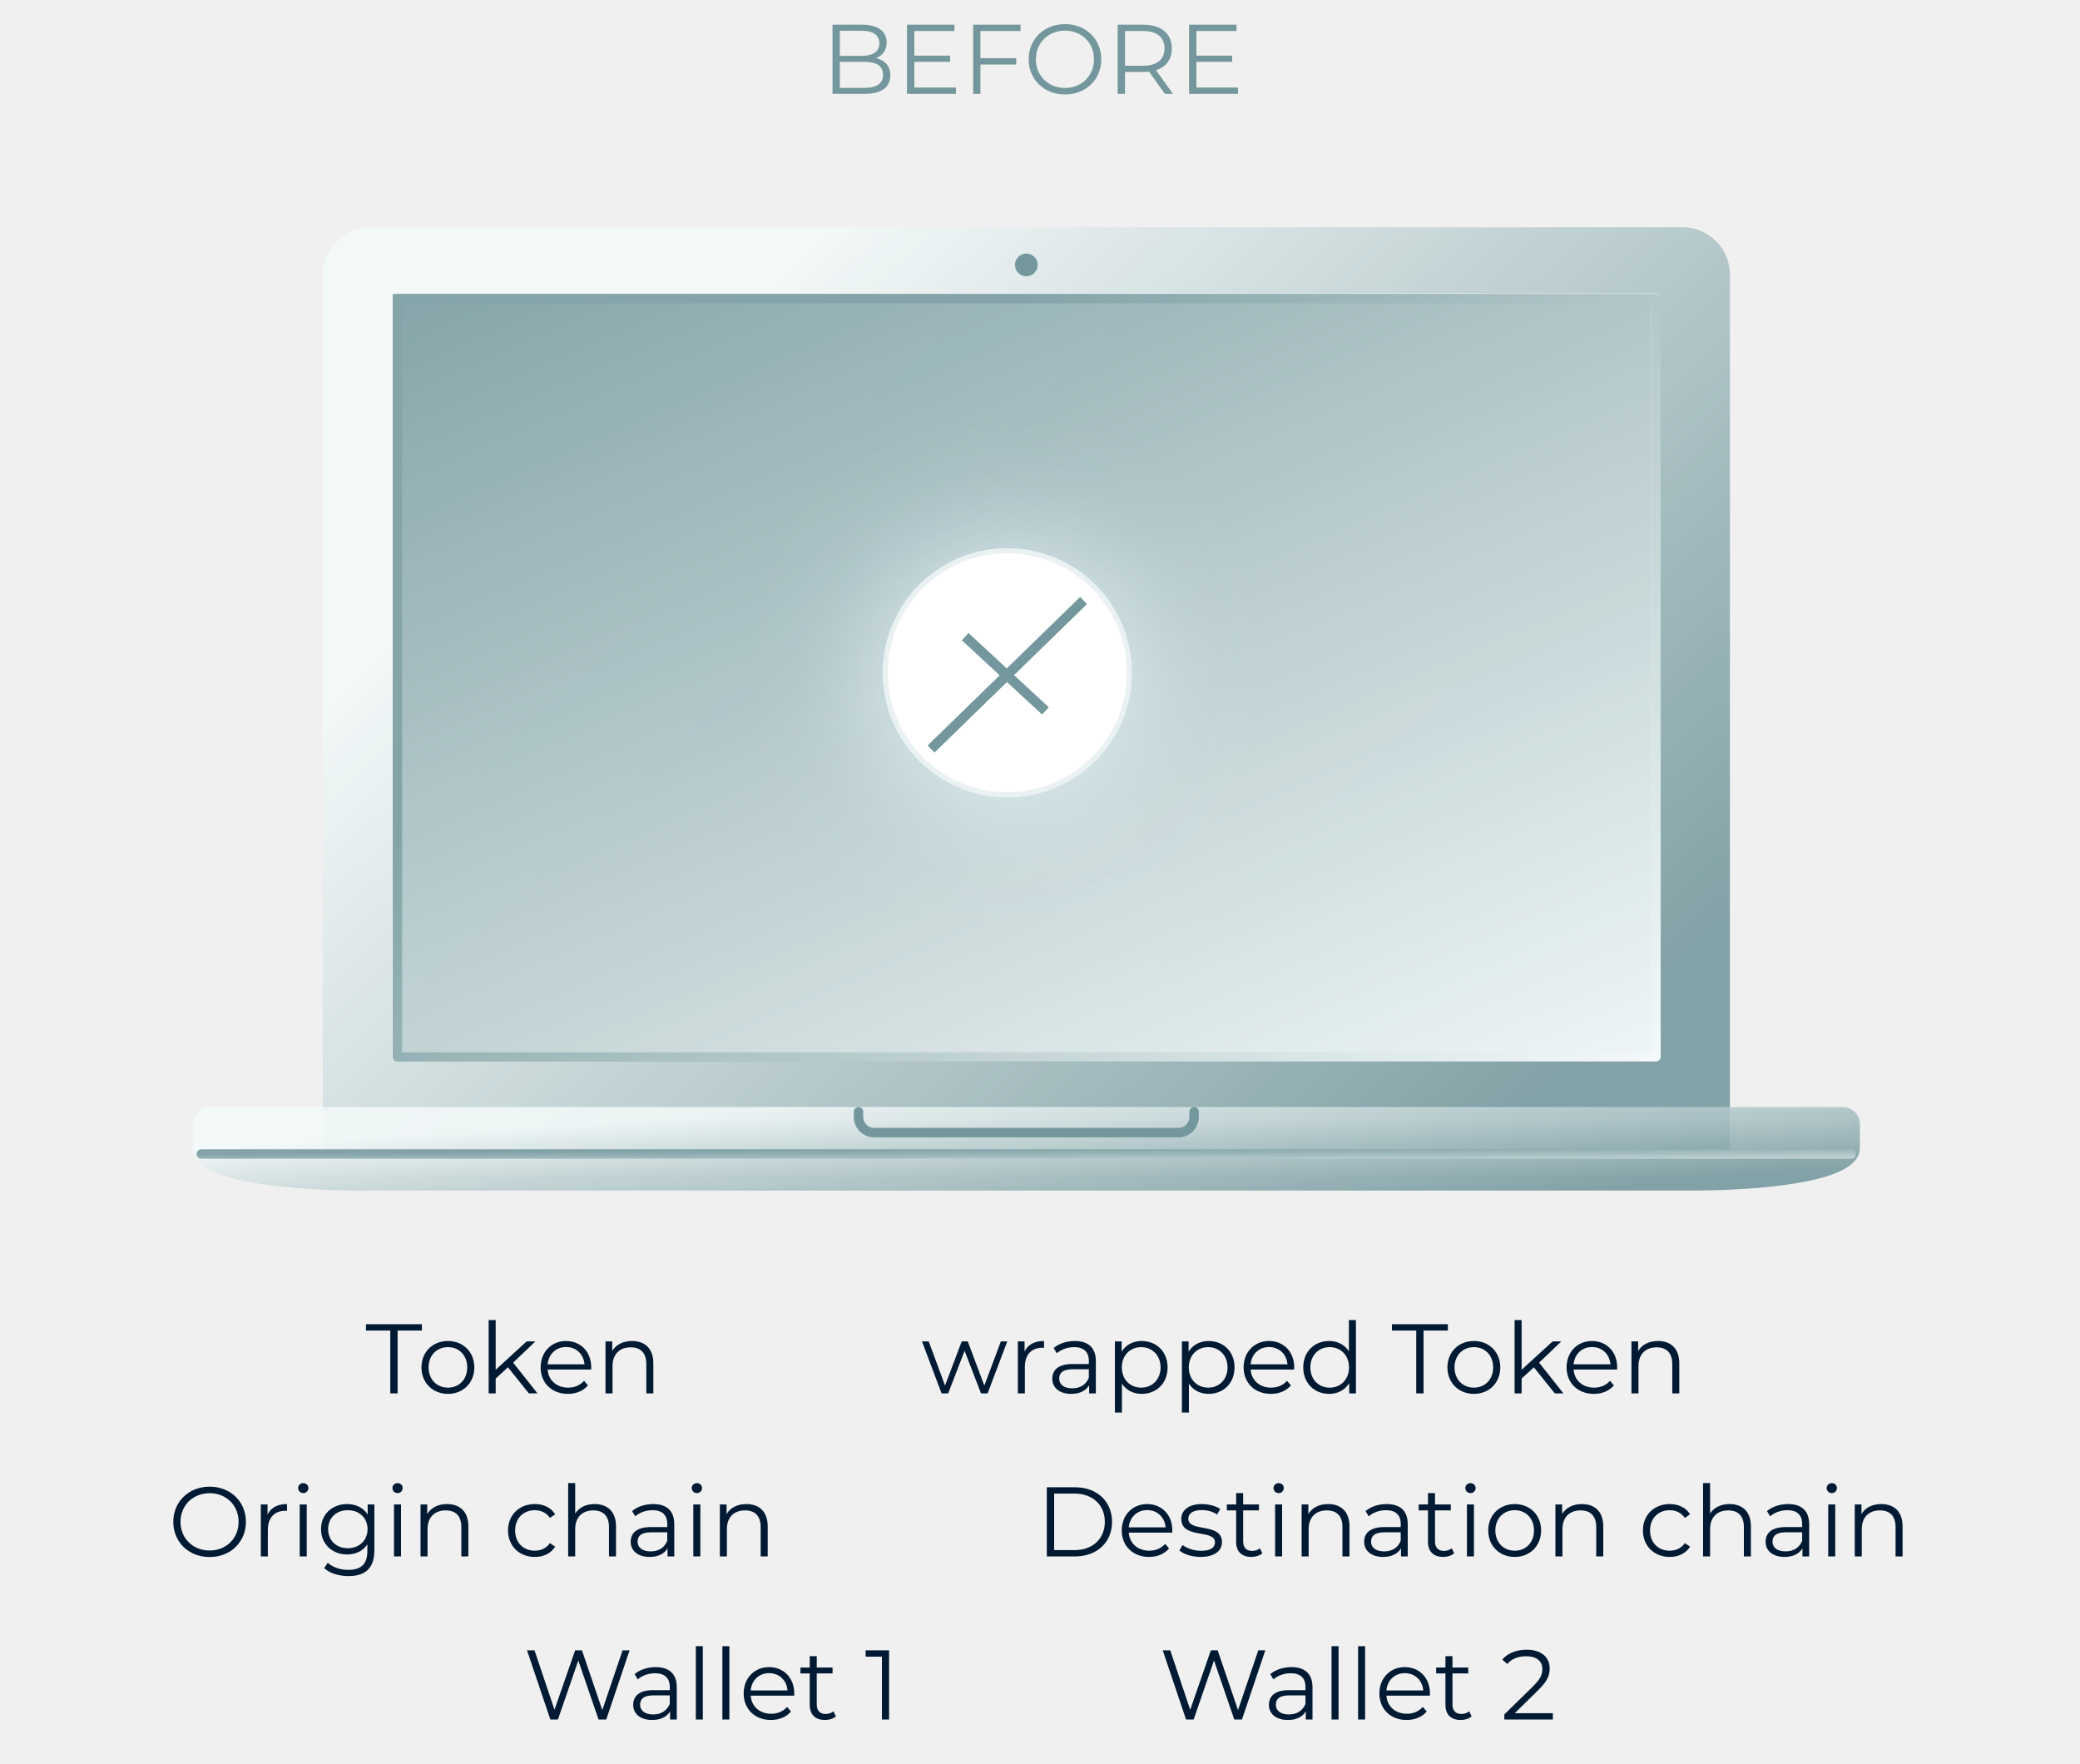
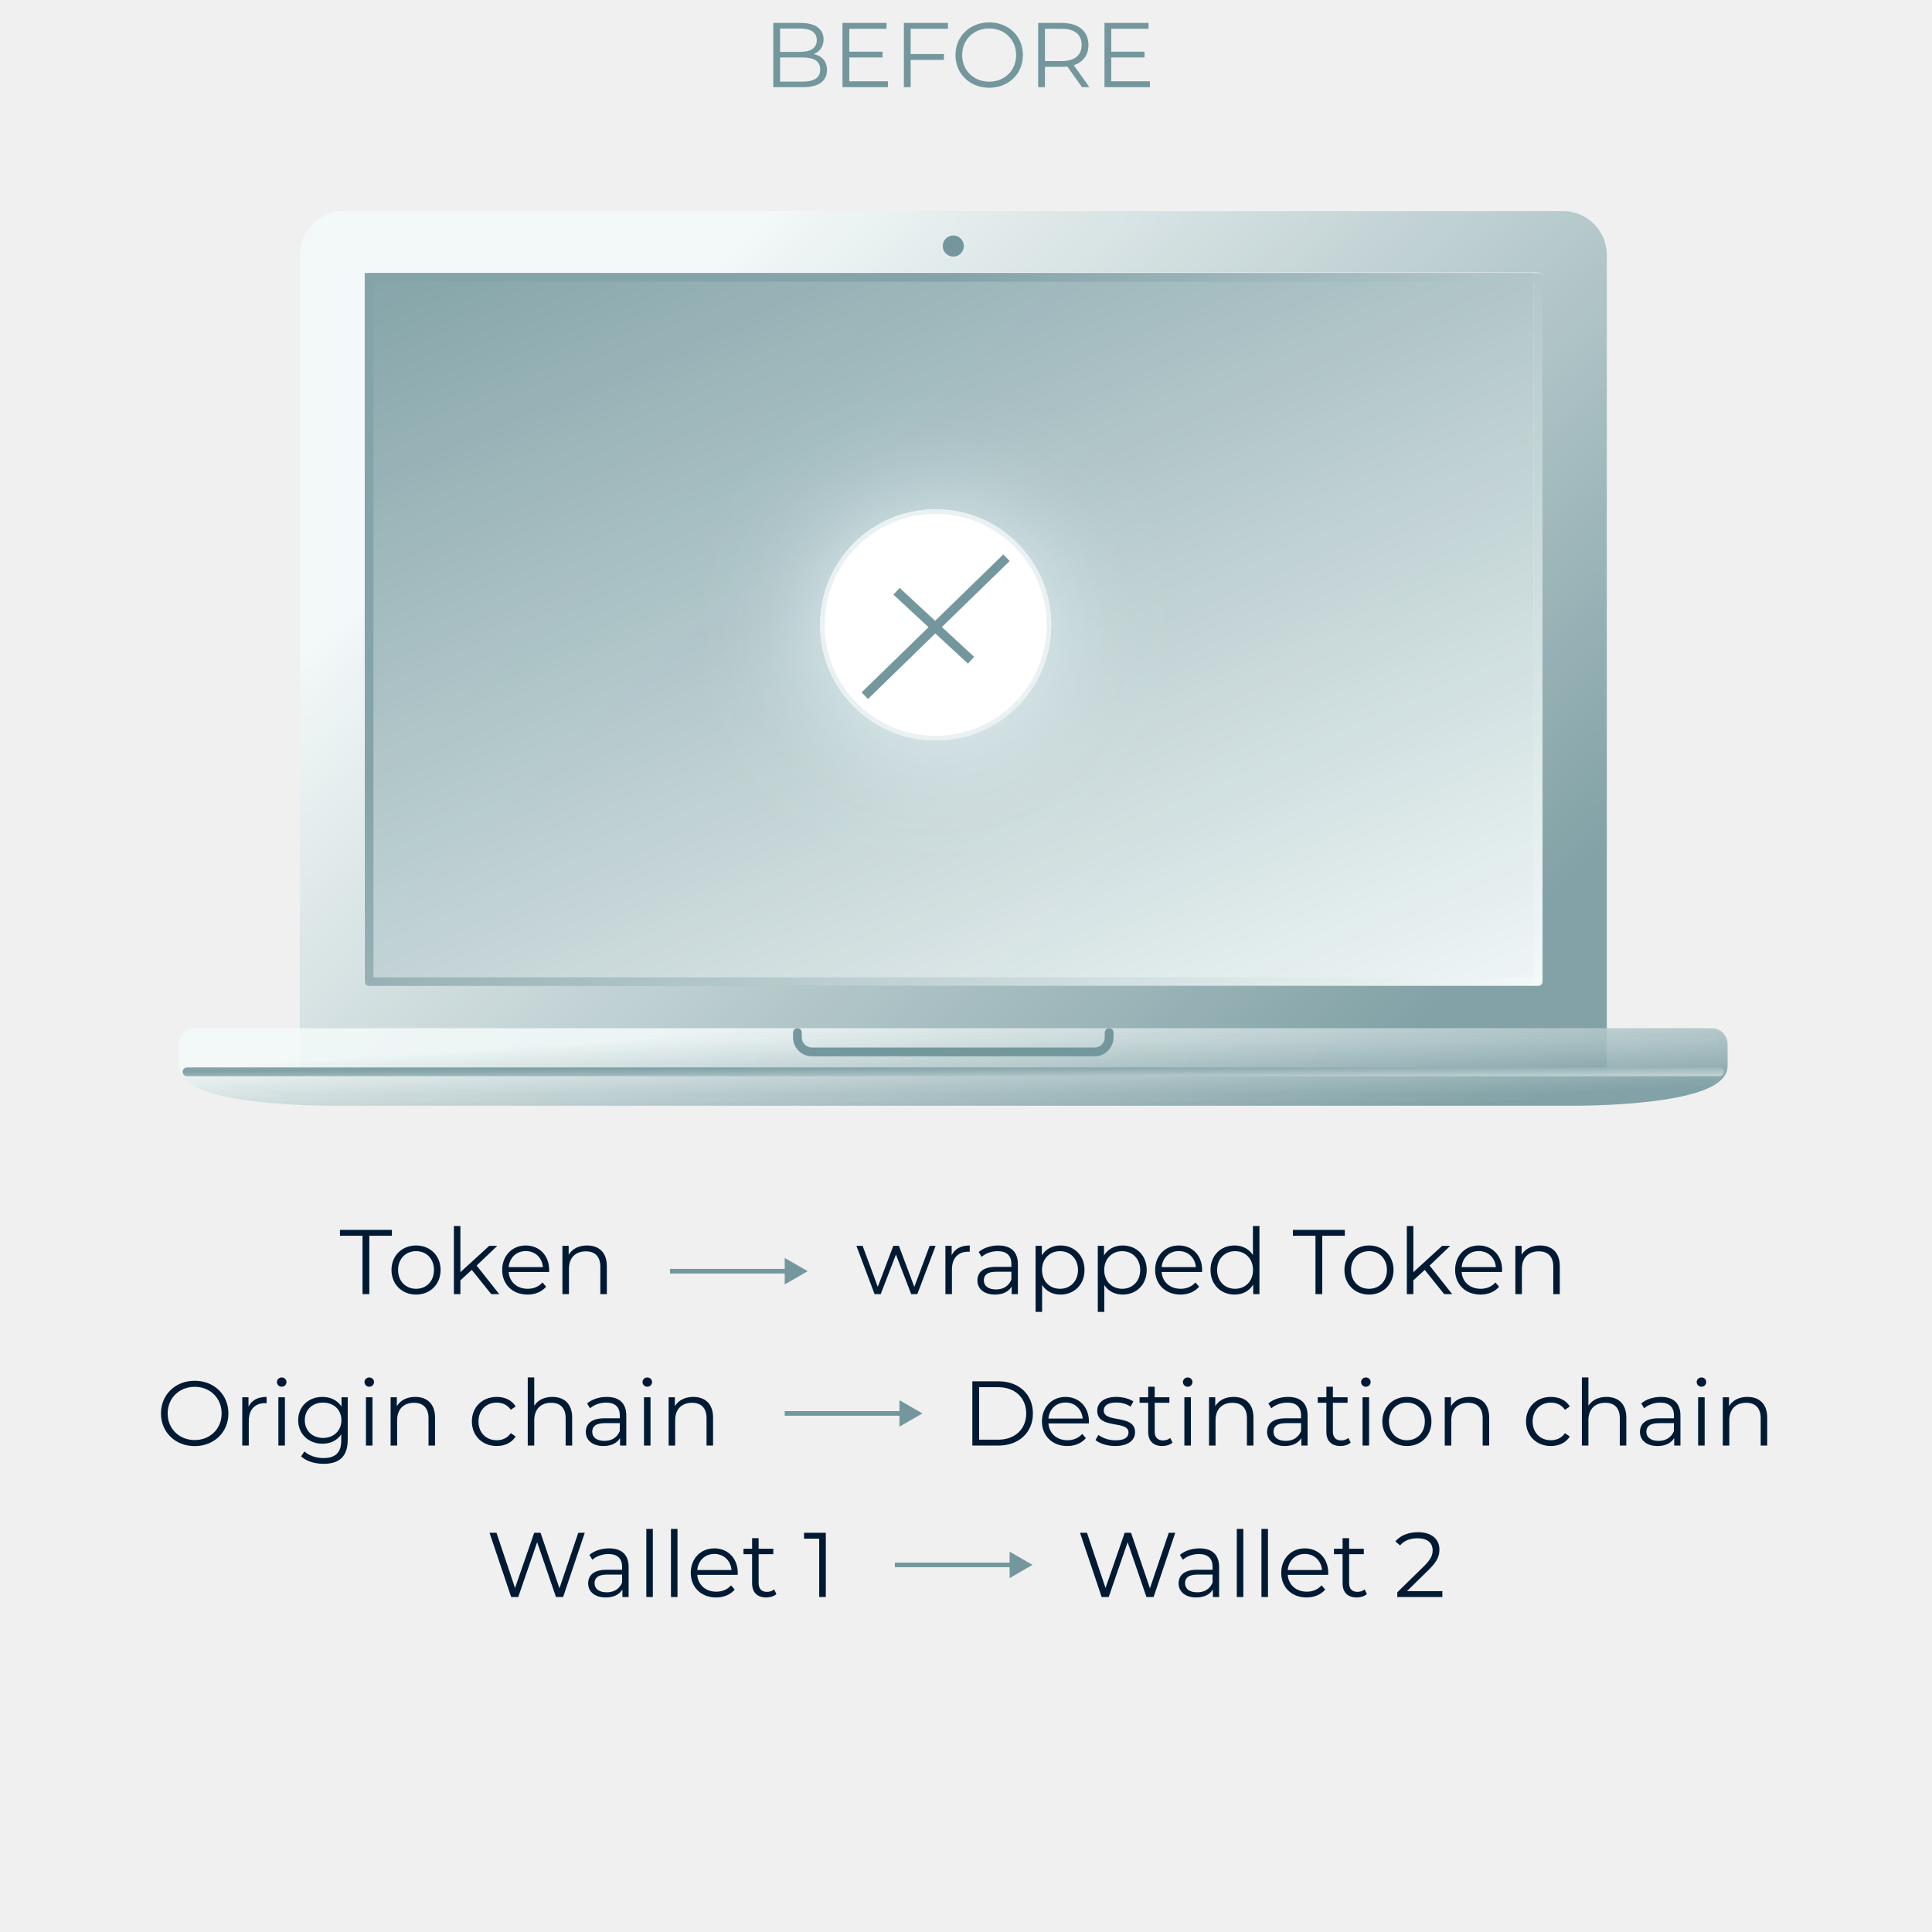
- <svg xmlns="http://www.w3.org/2000/svg" width="421" height="357" viewBox="0 0 421 357" fill="none">
+ <svg xmlns="http://www.w3.org/2000/svg" width="421" height="421" viewBox="0 0 421 421" fill="none">
  <path d="M177.327 11.78C178.607 11.26 179.467 10.2 179.467 8.6C179.467 6.32 177.667 5 174.547 5H168.507V19H174.947C178.447 19 180.207 17.64 180.207 15.26C180.207 13.36 179.127 12.18 177.327 11.78ZM174.447 6.22C176.687 6.22 177.987 7.08 177.987 8.76C177.987 10.44 176.687 11.3 174.447 11.3H169.987V6.22H174.447ZM174.927 17.78H169.987V12.52H174.927C177.387 12.52 178.727 13.32 178.727 15.14C178.727 16.98 177.387 17.78 174.927 17.78ZM185.065 17.72V12.52H192.305V11.26H185.065V6.28H193.185V5H183.585V19H193.485V17.72H185.065ZM206.564 6.28V5H196.964V19H198.444V13.06H205.684V11.78H198.444V6.28H206.564ZM215.564 19.12C219.764 19.12 222.904 16.1 222.904 12C222.904 7.9 219.764 4.88 215.564 4.88C211.324 4.88 208.204 7.92 208.204 12C208.204 16.08 211.324 19.12 215.564 19.12ZM215.564 17.8C212.184 17.8 209.664 15.34 209.664 12C209.664 8.66 212.184 6.2 215.564 6.2C218.924 6.2 221.424 8.66 221.424 12C221.424 15.34 218.924 17.8 215.564 17.8ZM237.401 19L233.981 14.2C236.021 13.54 237.181 12 237.181 9.8C237.181 6.8 235.021 5 231.461 5H226.221V19H227.701V14.56H231.461C231.861 14.56 232.221 14.54 232.581 14.5L235.781 19H237.401ZM231.421 13.3H227.701V6.28H231.421C234.221 6.28 235.701 7.56 235.701 9.8C235.701 12 234.221 13.3 231.421 13.3ZM242.155 17.72V12.52H249.395V11.26H242.155V6.28H250.275V5H240.675V19H250.575V17.72H242.155Z" fill="#73979C" />
  <g opacity="0.87">
-     <path d="M349.187 55.554C349.187 50.807 345.34 46.954 340.587 46.954H74.868C70.121 46.954 66.269 50.802 66.269 55.554V233.126H349.187V55.554Z" fill="url(#paint0_linear)" />
+     <path d="M349.187 55.554C349.187 50.807 345.34 46.954 340.587 46.954H74.868C70.121 46.954 66.269 50.802 66.269 55.554V233.126H349.187V55.554V55.554Z" fill="url(#paint0_linear)" />
    <path d="M349.188 234.076C349.717 234.076 350.142 233.646 350.142 233.122V55.554C350.142 50.287 345.855 46 340.588 46H74.869C69.602 46 65.314 50.287 65.314 55.554V233.127C65.314 233.656 65.744 234.081 66.269 234.081H349.188V234.076ZM67.223 55.554C67.223 51.342 70.651 47.909 74.869 47.909H340.588C344.8 47.909 348.233 51.337 348.233 55.554V232.172H67.223V55.554Z" fill="url(#paint1_linear)" />
  </g>
  <g opacity="0.87">
    <path d="M343.355 239.993C350.306 239.993 375.501 239.248 375.501 232.297V227.53C375.501 226.136 374.372 225.007 372.977 225.007H42.478C41.083 225.007 39.954 226.136 39.954 227.53V232.297C39.954 239.248 65.149 239.993 72.1 239.993H343.355Z" fill="url(#paint2_linear)" />
    <path d="M72.1 240.947H343.356C345.08 240.947 354.079 240.887 362.174 239.692C371.783 238.278 376.456 235.855 376.456 232.292V227.525C376.456 225.606 374.897 224.047 372.978 224.047H42.478C40.559 224.047 39 225.606 39 227.525V232.292C39 235.855 43.672 238.278 53.281 239.692C61.376 240.887 70.381 240.947 72.1 240.947ZM40.909 232.297V227.53C40.909 226.665 41.613 225.966 42.473 225.966H372.978C373.842 225.966 374.542 226.67 374.542 227.53V232.297C374.542 236.724 358.851 239.038 343.351 239.038H72.1C56.599 239.038 40.909 236.724 40.909 232.297Z" fill="url(#paint3_linear)" />
  </g>
  <g opacity="0.87">
    <path d="M335.105 60.331H80.35V213.768H335.105V60.331Z" fill="white" />
    <path d="M335.106 214.728C335.635 214.728 336.06 214.298 336.06 213.773V60.331C336.06 59.802 335.63 59.377 335.106 59.377H80.35C79.82 59.377 79.395 59.807 79.395 60.331V213.768C79.395 214.298 79.825 214.723 80.35 214.723H335.106V214.728ZM81.304 61.286H334.146V212.814H81.304V61.286Z" fill="white" />
  </g>
  <g opacity="0.87">
    <path d="M334.231 59.492H79.476V212.929H334.231V59.492Z" fill="url(#paint4_linear)" />
    <path d="M335.186 214.843C335.715 214.843 336.14 214.413 336.14 213.889V60.447C336.14 59.917 335.71 59.492 335.186 59.492H80.43C79.9 59.492 79.476 59.922 79.476 60.447V213.884C79.476 214.413 79.905 214.838 80.43 214.838H335.186V214.843ZM81.384 61.401H334.226V212.929H81.384V61.401Z" fill="url(#paint5_linear)" />
  </g>
  <g opacity="0.87">
    <path d="M374.702 234.516C375.232 234.516 375.656 234.087 375.656 233.562C375.656 233.032 375.227 232.607 374.702 232.607H40.754C40.224 232.607 39.8 233.037 39.8 233.562C39.8 234.092 40.23 234.516 40.754 234.516H374.702Z" fill="url(#paint6_linear)" />
  </g>
  <path d="M173.769 224.052C173.239 224.052 172.814 224.481 172.814 225.006V226.056C172.814 228.329 174.663 230.183 176.942 230.183H238.52C240.793 230.183 242.647 228.334 242.647 226.056V225.006C242.647 224.476 242.217 224.052 241.693 224.052C241.163 224.052 240.738 224.481 240.738 225.006V226.056C240.738 227.28 239.744 228.274 238.52 228.274H176.937C175.713 228.274 174.718 227.28 174.718 226.056V225.006C174.723 224.481 174.294 224.052 173.769 224.052Z" fill="#73979C" />
  <path d="M207.728 55.149C208.573 55.149 209.262 54.465 209.262 53.615C209.262 52.771 208.578 52.081 207.728 52.081C206.884 52.081 206.194 52.766 206.194 53.615C206.194 54.465 206.884 55.149 207.728 55.149Z" fill="#73979C" />
  <path d="M210.027 53.615C210.027 52.346 208.998 51.316 207.728 51.316C206.459 51.316 205.43 52.346 205.43 53.615C205.43 54.879 206.459 55.914 207.728 55.914C208.998 55.914 210.027 54.884 210.027 53.615ZM206.959 53.615C206.959 53.19 207.304 52.846 207.728 52.846C208.153 52.846 208.498 53.19 208.498 53.615C208.498 54.04 208.153 54.385 207.728 54.385C207.304 54.385 206.959 54.04 206.959 53.615Z" fill="#73979C" />
  <g filter="url(#filter0_d)">
    <circle cx="203.885" cy="136.159" r="25.179" fill="white" />
    <circle cx="203.885" cy="136.159" r="24.679" stroke="#EAF1F3" />
  </g>
  <path d="M195.356 128.848L211.601 143.875M219.317 121.538L188.452 151.591" stroke="#73979C" stroke-width="2" />
  <path d="M78.996 282H80.476V269.28H85.396V268H74.076V269.28H78.996V282ZM90.667 282.1C93.747 282.1 96.007 279.86 96.007 276.74C96.007 273.62 93.747 271.4 90.667 271.4C87.587 271.4 85.307 273.62 85.307 276.74C85.307 279.86 87.587 282.1 90.667 282.1ZM90.667 280.84C88.427 280.84 86.747 279.2 86.747 276.74C86.747 274.28 88.427 272.64 90.667 272.64C92.907 272.64 94.567 274.28 94.567 276.74C94.567 279.2 92.907 280.84 90.667 280.84ZM107.046 282H108.786L103.866 275.78L108.366 271.48H106.606L100.326 277.22V267.16H98.906V282H100.326V279L102.806 276.72L107.046 282ZM119.668 276.74C119.668 273.58 117.528 271.4 114.568 271.4C111.608 271.4 109.428 273.62 109.428 276.74C109.428 279.86 111.668 282.1 114.948 282.1C116.608 282.1 118.068 281.5 119.008 280.38L118.208 279.46C117.408 280.38 116.268 280.84 114.988 280.84C112.688 280.84 111.008 279.38 110.848 277.18H119.648C119.648 277.02 119.668 276.86 119.668 276.74ZM114.568 272.62C116.628 272.62 118.128 274.06 118.308 276.12H110.848C111.028 274.06 112.528 272.62 114.568 272.62ZM127.918 271.4C126.098 271.4 124.678 272.14 123.918 273.42V271.48H122.558V282H123.978V276.48C123.978 274.08 125.398 272.68 127.658 272.68C129.658 272.68 130.818 273.82 130.818 276.04V282H132.238V275.9C132.238 272.88 130.478 271.4 127.918 271.4ZM202.577 271.48L199.237 280.42L195.877 271.48H194.657L191.277 280.42L187.977 271.48H186.617L190.577 282H191.917L195.237 273.38L198.557 282H199.897L203.877 271.48H202.577ZM207.375 273.54V271.48H206.015V282H207.435V276.64C207.435 274.16 208.775 272.76 210.975 272.76C211.075 272.76 211.195 272.78 211.315 272.78V271.4C209.375 271.4 208.035 272.14 207.375 273.54ZM217.547 271.4C215.887 271.4 214.327 271.92 213.267 272.82L213.907 273.88C214.767 273.12 216.047 272.64 217.407 272.64C219.367 272.64 220.387 273.62 220.387 275.42V276.06H217.047C214.027 276.06 212.987 277.42 212.987 279.04C212.987 280.86 214.447 282.1 216.827 282.1C218.567 282.1 219.807 281.44 220.447 280.36V282H221.807V275.48C221.807 272.76 220.267 271.4 217.547 271.4ZM217.047 280.98C215.367 280.98 214.387 280.22 214.387 279C214.387 277.92 215.047 277.12 217.087 277.12H220.387V278.84C219.827 280.22 218.647 280.98 217.047 280.98ZM231.084 271.4C229.344 271.4 227.884 272.16 227.024 273.56V271.48H225.664V285.88H227.084V280.02C227.964 281.38 229.404 282.1 231.084 282.1C234.084 282.1 236.324 279.94 236.324 276.74C236.324 273.56 234.084 271.4 231.084 271.4ZM230.984 280.84C228.744 280.84 227.064 279.2 227.064 276.74C227.064 274.3 228.744 272.64 230.984 272.64C233.204 272.64 234.904 274.3 234.904 276.74C234.904 279.2 233.204 280.84 230.984 280.84ZM244.638 271.4C242.898 271.4 241.438 272.16 240.578 273.56V271.48H239.218V285.88H240.638V280.02C241.518 281.38 242.958 282.1 244.638 282.1C247.638 282.1 249.878 279.94 249.878 276.74C249.878 273.56 247.638 271.4 244.638 271.4ZM244.538 280.84C242.298 280.84 240.618 279.2 240.618 276.74C240.618 274.3 242.298 272.64 244.538 272.64C246.758 272.64 248.458 274.3 248.458 276.74C248.458 279.2 246.758 280.84 244.538 280.84ZM261.953 276.74C261.953 273.58 259.813 271.4 256.853 271.4C253.893 271.4 251.713 273.62 251.713 276.74C251.713 279.86 253.953 282.1 257.233 282.1C258.893 282.1 260.353 281.5 261.293 280.38L260.493 279.46C259.693 280.38 258.553 280.84 257.273 280.84C254.973 280.84 253.293 279.38 253.133 277.18H261.933C261.933 277.02 261.953 276.86 261.953 276.74ZM256.853 272.62C258.913 272.62 260.413 274.06 260.593 276.12H253.133C253.313 274.06 254.813 272.62 256.853 272.62ZM273.023 267.16V273.48C272.143 272.12 270.703 271.4 269.023 271.4C266.023 271.4 263.783 273.56 263.783 276.74C263.783 279.92 266.023 282.1 269.023 282.1C270.763 282.1 272.223 281.34 273.083 279.92V282H274.443V267.16H273.023ZM269.143 280.84C266.903 280.84 265.223 279.2 265.223 276.74C265.223 274.28 266.903 272.64 269.143 272.64C271.363 272.64 273.043 274.28 273.043 276.74C273.043 279.2 271.363 280.84 269.143 280.84ZM286.652 282H288.132V269.28H293.052V268H281.732V269.28H286.652V282ZM298.323 282.1C301.403 282.1 303.663 279.86 303.663 276.74C303.663 273.62 301.403 271.4 298.323 271.4C295.243 271.4 292.963 273.62 292.963 276.74C292.963 279.86 295.243 282.1 298.323 282.1ZM298.323 280.84C296.083 280.84 294.403 279.2 294.403 276.74C294.403 274.28 296.083 272.64 298.323 272.64C300.563 272.64 302.223 274.28 302.223 276.74C302.223 279.2 300.563 280.84 298.323 280.84ZM314.702 282H316.442L311.522 275.78L316.022 271.48H314.262L307.982 277.22V267.16H306.562V282H307.982V279L310.462 276.72L314.702 282ZM327.324 276.74C327.324 273.58 325.184 271.4 322.224 271.4C319.264 271.4 317.084 273.62 317.084 276.74C317.084 279.86 319.324 282.1 322.604 282.1C324.264 282.1 325.724 281.5 326.664 280.38L325.864 279.46C325.064 280.38 323.924 280.84 322.644 280.84C320.344 280.84 318.664 279.38 318.504 277.18H327.304C327.304 277.02 327.324 276.86 327.324 276.74ZM322.224 272.62C324.284 272.62 325.784 274.06 325.964 276.12H318.504C318.684 274.06 320.184 272.62 322.224 272.62ZM335.574 271.4C333.754 271.4 332.334 272.14 331.574 273.42V271.48H330.214V282H331.634V276.48C331.634 274.08 333.054 272.68 335.314 272.68C337.314 272.68 338.474 273.82 338.474 276.04V282H339.894V275.9C339.894 272.88 338.134 271.4 335.574 271.4ZM42.435 315.12C46.635 315.12 49.775 312.1 49.775 308C49.775 303.9 46.635 300.88 42.435 300.88C38.195 300.88 35.075 303.92 35.075 308C35.075 312.08 38.195 315.12 42.435 315.12ZM42.435 313.8C39.055 313.8 36.535 311.34 36.535 308C36.535 304.66 39.055 302.2 42.435 302.2C45.795 302.2 48.295 304.66 48.295 308C48.295 311.34 45.795 313.8 42.435 313.8ZM54.153 306.54V304.48H52.792V315H54.212V309.64C54.212 307.16 55.553 305.76 57.752 305.76C57.852 305.76 57.972 305.78 58.093 305.78V304.4C56.153 304.4 54.812 305.14 54.153 306.54ZM61.384 302.18C61.984 302.18 62.424 301.72 62.424 301.14C62.424 300.6 61.964 300.16 61.384 300.16C60.804 300.16 60.344 300.62 60.344 301.16C60.344 301.72 60.804 302.18 61.384 302.18ZM60.664 315H62.084V304.48H60.664V315ZM74.415 304.48V306.5C73.535 305.12 72.015 304.4 70.255 304.4C67.255 304.4 64.975 306.46 64.975 309.48C64.975 312.5 67.255 314.6 70.255 314.6C71.975 314.6 73.475 313.9 74.355 312.56V313.9C74.355 316.5 73.135 317.72 70.475 317.72C68.855 317.72 67.335 317.18 66.335 316.28L65.615 317.36C66.715 318.4 68.595 318.98 70.515 318.98C73.995 318.98 75.775 317.34 75.775 313.72V304.48H74.415ZM70.395 313.34C68.075 313.34 66.415 311.76 66.415 309.48C66.415 307.2 68.075 305.64 70.395 305.64C72.715 305.64 74.395 307.2 74.395 309.48C74.395 311.76 72.715 313.34 70.395 313.34ZM80.466 302.18C81.066 302.18 81.506 301.72 81.506 301.14C81.506 300.6 81.046 300.16 80.466 300.16C79.886 300.16 79.426 300.62 79.426 301.16C79.426 301.72 79.886 302.18 80.466 302.18ZM79.746 315H81.166V304.48H79.746V315ZM90.477 304.4C88.657 304.4 87.237 305.14 86.477 306.42V304.48H85.117V315H86.537V309.48C86.537 307.08 87.957 305.68 90.217 305.68C92.217 305.68 93.377 306.82 93.377 309.04V315H94.797V308.9C94.797 305.88 93.037 304.4 90.477 304.4ZM108.246 315.1C110.026 315.1 111.526 314.38 112.366 313.02L111.306 312.3C110.586 313.36 109.466 313.84 108.246 313.84C105.946 313.84 104.266 312.22 104.266 309.74C104.266 307.28 105.946 305.64 108.246 305.64C109.466 305.64 110.586 306.14 111.306 307.2L112.366 306.48C111.526 305.1 110.026 304.4 108.246 304.4C105.106 304.4 102.826 306.6 102.826 309.74C102.826 312.88 105.106 315.1 108.246 315.1ZM120.36 304.4C118.58 304.4 117.2 305.1 116.42 306.32V300.16H115V315H116.42V309.48C116.42 307.08 117.84 305.68 120.1 305.68C122.1 305.68 123.26 306.82 123.26 309.04V315H124.68V308.9C124.68 305.88 122.92 304.4 120.36 304.4ZM132.215 304.4C130.555 304.4 128.995 304.92 127.935 305.82L128.575 306.88C129.435 306.12 130.715 305.64 132.075 305.64C134.035 305.64 135.055 306.62 135.055 308.42V309.06H131.715C128.695 309.06 127.655 310.42 127.655 312.04C127.655 313.86 129.115 315.1 131.495 315.1C133.235 315.1 134.475 314.44 135.115 313.36V315H136.475V308.48C136.475 305.76 134.935 304.4 132.215 304.4ZM131.715 313.98C130.035 313.98 129.055 313.22 129.055 312C129.055 310.92 129.715 310.12 131.755 310.12H135.055V311.84C134.495 313.22 133.315 313.98 131.715 313.98ZM141.052 302.18C141.652 302.18 142.092 301.72 142.092 301.14C142.092 300.6 141.632 300.16 141.052 300.16C140.472 300.16 140.012 300.62 140.012 301.16C140.012 301.72 140.472 302.18 141.052 302.18ZM140.332 315H141.752V304.48H140.332V315ZM151.063 304.4C149.243 304.4 147.823 305.14 147.063 306.42V304.48H145.703V315H147.123V309.48C147.123 307.08 148.543 305.68 150.803 305.68C152.803 305.68 153.963 306.82 153.963 309.04V315H155.383V308.9C155.383 305.88 153.623 304.4 151.063 304.4ZM211.882 315H217.582C222.062 315 225.082 312.12 225.082 308C225.082 303.88 222.062 301 217.582 301H211.882V315ZM213.362 313.72V302.28H217.502C221.222 302.28 223.622 304.64 223.622 308C223.622 311.36 221.222 313.72 217.502 313.72H213.362ZM237.285 309.74C237.285 306.58 235.145 304.4 232.185 304.4C229.225 304.4 227.045 306.62 227.045 309.74C227.045 312.86 229.285 315.1 232.565 315.1C234.225 315.1 235.685 314.5 236.625 313.38L235.825 312.46C235.025 313.38 233.885 313.84 232.605 313.84C230.305 313.84 228.625 312.38 228.465 310.18H237.265C237.265 310.02 237.285 309.86 237.285 309.74ZM232.185 305.62C234.245 305.62 235.745 307.06 235.925 309.12H228.465C228.645 307.06 230.145 305.62 232.185 305.62ZM242.995 315.1C245.735 315.1 247.335 313.92 247.335 312.1C247.335 308.06 240.515 310.2 240.515 307.36C240.515 306.36 241.355 305.62 243.255 305.62C244.335 305.62 245.435 305.88 246.355 306.52L246.975 305.38C246.095 304.78 244.615 304.4 243.255 304.4C240.575 304.4 239.095 305.68 239.095 307.4C239.095 311.56 245.915 309.4 245.915 312.14C245.915 313.18 245.095 313.86 243.095 313.86C241.615 313.86 240.195 313.34 239.355 312.68L238.715 313.8C239.575 314.54 241.255 315.1 242.995 315.1ZM255 313.34C254.6 313.7 254.02 313.88 253.44 313.88C252.26 313.88 251.62 313.2 251.62 311.96V305.68H254.82V304.48H251.62V302.18H250.2V304.48H248.32V305.68H250.2V312.04C250.2 313.98 251.3 315.1 253.28 315.1C254.1 315.1 254.94 314.86 255.5 314.36L255 313.34ZM258.805 302.18C259.405 302.18 259.845 301.72 259.845 301.14C259.845 300.6 259.385 300.16 258.805 300.16C258.225 300.16 257.765 300.62 257.765 301.16C257.765 301.72 258.225 302.18 258.805 302.18ZM258.085 315H259.505V304.48H258.085V315ZM268.817 304.4C266.997 304.4 265.577 305.14 264.817 306.42V304.48H263.457V315H264.877V309.48C264.877 307.08 266.297 305.68 268.557 305.68C270.557 305.68 271.717 306.82 271.717 309.04V315H273.137V308.9C273.137 305.88 271.377 304.4 268.817 304.4ZM280.672 304.4C279.012 304.4 277.452 304.92 276.392 305.82L277.032 306.88C277.892 306.12 279.172 305.64 280.532 305.64C282.492 305.64 283.512 306.62 283.512 308.42V309.06H280.172C277.152 309.06 276.112 310.42 276.112 312.04C276.112 313.86 277.572 315.1 279.952 315.1C281.692 315.1 282.932 314.44 283.572 313.36V315H284.932V308.48C284.932 305.76 283.392 304.4 280.672 304.4ZM280.172 313.98C278.492 313.98 277.512 313.22 277.512 312C277.512 310.92 278.172 310.12 280.212 310.12H283.512V311.84C282.952 313.22 281.772 313.98 280.172 313.98ZM293.829 313.34C293.429 313.7 292.849 313.88 292.269 313.88C291.089 313.88 290.449 313.2 290.449 311.96V305.68H293.649V304.48H290.449V302.18H289.029V304.48H287.149V305.68H289.029V312.04C289.029 313.98 290.129 315.1 292.109 315.1C292.929 315.1 293.769 314.86 294.329 314.36L293.829 313.34ZM297.634 302.18C298.234 302.18 298.674 301.72 298.674 301.14C298.674 300.6 298.214 300.16 297.634 300.16C297.054 300.16 296.594 300.62 296.594 301.16C296.594 301.72 297.054 302.18 297.634 302.18ZM296.914 315H298.334V304.48H296.914V315ZM306.585 315.1C309.665 315.1 311.925 312.86 311.925 309.74C311.925 306.62 309.665 304.4 306.585 304.4C303.505 304.4 301.225 306.62 301.225 309.74C301.225 312.86 303.505 315.1 306.585 315.1ZM306.585 313.84C304.345 313.84 302.665 312.2 302.665 309.74C302.665 307.28 304.345 305.64 306.585 305.64C308.825 305.64 310.485 307.28 310.485 309.74C310.485 312.2 308.825 313.84 306.585 313.84ZM320.184 304.4C318.364 304.4 316.944 305.14 316.184 306.42V304.48H314.824V315H316.244V309.48C316.244 307.08 317.664 305.68 319.924 305.68C321.924 305.68 323.084 306.82 323.084 309.04V315H324.504V308.9C324.504 305.88 322.744 304.4 320.184 304.4ZM337.953 315.1C339.733 315.1 341.233 314.38 342.073 313.02L341.013 312.3C340.293 313.36 339.173 313.84 337.953 313.84C335.653 313.84 333.973 312.22 333.973 309.74C333.973 307.28 335.653 305.64 337.953 305.64C339.173 305.64 340.293 306.14 341.013 307.2L342.073 306.48C341.233 305.1 339.733 304.4 337.953 304.4C334.813 304.4 332.533 306.6 332.533 309.74C332.533 312.88 334.813 315.1 337.953 315.1ZM350.067 304.4C348.287 304.4 346.907 305.1 346.127 306.32V300.16H344.707V315H346.127V309.48C346.127 307.08 347.547 305.68 349.807 305.68C351.807 305.68 352.967 306.82 352.967 309.04V315H354.387V308.9C354.387 305.88 352.627 304.4 350.067 304.4ZM361.922 304.4C360.262 304.4 358.702 304.92 357.642 305.82L358.282 306.88C359.142 306.12 360.422 305.64 361.782 305.64C363.742 305.64 364.762 306.62 364.762 308.42V309.06H361.422C358.402 309.06 357.362 310.42 357.362 312.04C357.362 313.86 358.822 315.1 361.202 315.1C362.942 315.1 364.182 314.44 364.822 313.36V315H366.182V308.48C366.182 305.76 364.642 304.4 361.922 304.4ZM361.422 313.98C359.742 313.98 358.762 313.22 358.762 312C358.762 310.92 359.422 310.12 361.462 310.12H364.762V311.84C364.202 313.22 363.022 313.98 361.422 313.98ZM370.759 302.18C371.359 302.18 371.799 301.72 371.799 301.14C371.799 300.6 371.339 300.16 370.759 300.16C370.179 300.16 369.719 300.62 369.719 301.16C369.719 301.72 370.179 302.18 370.759 302.18ZM370.039 315H371.459V304.48H370.039V315ZM380.77 304.4C378.95 304.4 377.53 305.14 376.77 306.42V304.48H375.41V315H376.83V309.48C376.83 307.08 378.25 305.68 380.51 305.68C382.51 305.68 383.67 306.82 383.67 309.04V315H385.09V308.9C385.09 305.88 383.33 304.4 380.77 304.4ZM126.01 334L121.91 346.1L117.79 334H116.41L112.23 346.04L108.19 334H106.67L111.39 348H112.93L117.05 336.06L121.15 348H122.71L127.43 334H126.01ZM132.723 337.4C131.063 337.4 129.503 337.92 128.443 338.82L129.083 339.88C129.943 339.12 131.223 338.64 132.583 338.64C134.543 338.64 135.563 339.62 135.563 341.42V342.06H132.223C129.203 342.06 128.163 343.42 128.163 345.04C128.163 346.86 129.623 348.1 132.003 348.1C133.743 348.1 134.983 347.44 135.623 346.36V348H136.983V341.48C136.983 338.76 135.443 337.4 132.723 337.4ZM132.223 346.98C130.543 346.98 129.562 346.22 129.562 345C129.562 343.92 130.223 343.12 132.263 343.12H135.563V344.84C135.003 346.22 133.823 346.98 132.223 346.98ZM140.839 348H142.259V333.16H140.839V348ZM146.21 348H147.63V333.16H146.21V348ZM160.762 342.74C160.762 339.58 158.622 337.4 155.662 337.4C152.702 337.4 150.522 339.62 150.522 342.74C150.522 345.86 152.762 348.1 156.042 348.1C157.702 348.1 159.162 347.5 160.102 346.38L159.302 345.46C158.502 346.38 157.362 346.84 156.082 346.84C153.782 346.84 152.102 345.38 151.942 343.18H160.742C160.742 343.02 160.762 342.86 160.762 342.74ZM155.662 338.62C157.722 338.62 159.222 340.06 159.402 342.12H151.942C152.122 340.06 153.622 338.62 155.662 338.62ZM168.692 346.34C168.292 346.7 167.712 346.88 167.132 346.88C165.952 346.88 165.312 346.2 165.312 344.96V338.68H168.512V337.48H165.312V335.18H163.892V337.48H162.012V338.68H163.892V345.04C163.892 346.98 164.992 348.1 166.972 348.1C167.792 348.1 168.632 347.86 169.192 347.36L168.692 346.34ZM175.211 334V335.28H178.511V348H179.951V334H175.211ZM254.682 334L250.582 346.1L246.462 334H245.082L240.902 346.04L236.862 334H235.342L240.062 348H241.602L245.722 336.06L249.822 348H251.382L256.102 334H254.682ZM261.394 337.4C259.734 337.4 258.174 337.92 257.114 338.82L257.754 339.88C258.614 339.12 259.894 338.64 261.254 338.64C263.214 338.64 264.234 339.62 264.234 341.42V342.06H260.894C257.874 342.06 256.834 343.42 256.834 345.04C256.834 346.86 258.294 348.1 260.674 348.1C262.414 348.1 263.654 347.44 264.294 346.36V348H265.654V341.48C265.654 338.76 264.114 337.4 261.394 337.4ZM260.894 346.98C259.214 346.98 258.234 346.22 258.234 345C258.234 343.92 258.894 343.12 260.934 343.12H264.234V344.84C263.674 346.22 262.494 346.98 260.894 346.98ZM269.511 348H270.931V333.16H269.511V348ZM274.882 348H276.302V333.16H274.882V348ZM289.433 342.74C289.433 339.58 287.293 337.4 284.333 337.4C281.373 337.4 279.193 339.62 279.193 342.74C279.193 345.86 281.433 348.1 284.713 348.1C286.373 348.1 287.833 347.5 288.773 346.38L287.973 345.46C287.173 346.38 286.033 346.84 284.753 346.84C282.453 346.84 280.773 345.38 280.613 343.18H289.413C289.413 343.02 289.433 342.86 289.433 342.74ZM284.333 338.62C286.393 338.62 287.893 340.06 288.073 342.12H280.613C280.793 340.06 282.293 338.62 284.333 338.62ZM297.364 346.34C296.964 346.7 296.384 346.88 295.804 346.88C294.624 346.88 293.984 346.2 293.984 344.96V338.68H297.184V337.48H293.984V335.18H292.564V337.48H290.684V338.68H292.564V345.04C292.564 346.98 293.664 348.1 295.644 348.1C296.464 348.1 297.304 347.86 297.864 347.36L297.364 346.34ZM306.603 346.72L311.363 342.04C313.243 340.2 313.663 339 313.663 337.66C313.663 335.32 311.863 333.88 309.023 333.88C306.883 333.88 305.143 334.6 304.063 335.88L305.083 336.76C306.003 335.7 307.263 335.2 308.903 335.2C311.043 335.2 312.183 336.2 312.183 337.82C312.183 338.78 311.883 339.72 310.303 341.28L304.483 346.98V348H314.303V346.72H306.603Z" fill="#001A34" />
+   <path d="M176 277L171 274.113V279.887L176 277ZM146 277.5H171.5V276.5H146V277.5Z" fill="#73979C" />
+   <path d="M201 308L196 305.113V310.887L201 308ZM171 308.5H196.5V307.5H171V308.5Z" fill="#73979C" />
+   <path d="M225 341L220 338.113V343.887L225 341ZM195 341.5H220.5V340.5H195V341.5Z" fill="#73979C" />
  <defs>
    <filter id="filter0_d" x="153.705" y="86.98" width="100.359" height="100.359" filterUnits="userSpaceOnUse" color-interpolation-filters="sRGB">
      <feFlood flood-opacity="0" result="BackgroundImageFix" />
      <feColorMatrix in="SourceAlpha" type="matrix" values="0 0 0 0 0 0 0 0 0 0 0 0 0 0 0 0 0 0 127 0" result="hardAlpha" />
      <feOffset dy="1" />
      <feGaussianBlur stdDeviation="12.5" />
      <feColorMatrix type="matrix" values="0 0 0 0 0.887 0 0 0 0 0.944 0 0 0 0 0.963 0 0 0 1 0" />
      <feBlend mode="normal" in2="BackgroundImageFix" result="effect1_dropShadow" />
      <feBlend mode="normal" in="SourceGraphic" in2="effect1_dropShadow" result="shape" />
    </filter>
    <linearGradient id="paint0_linear" x1="532.853" y1="221.982" x2="273.402" y2="-52.584" gradientUnits="userSpaceOnUse">
      <stop offset="0.406" stop-color="#73979C" />
      <stop offset="1" stop-color="#F3F9F9" />
    </linearGradient>
    <linearGradient id="paint1_linear" x1="535.047" y1="222.823" x2="272.886" y2="-53.648" gradientUnits="userSpaceOnUse">
      <stop offset="0.406" stop-color="#73979C" />
      <stop offset="1" stop-color="#F3F9F9" />
    </linearGradient>
    <linearGradient id="paint2_linear" x1="593.332" y1="239.096" x2="590.66" y2="197.431" gradientUnits="userSpaceOnUse">
      <stop offset="0.406" stop-color="#73979C" />
      <stop offset="1" stop-color="#F3F9F9" />
    </linearGradient>
    <linearGradient id="paint3_linear" x1="595.526" y1="239.935" x2="592.15" y2="192.999" gradientUnits="userSpaceOnUse">
      <stop offset="0.406" stop-color="#73979C" />
      <stop offset="1" stop-color="#F3F9F9" />
    </linearGradient>
    <linearGradient id="paint4_linear" x1="346.939" y1="218.056" x2="238.126" y2="-31.215" gradientUnits="userSpaceOnUse">
      <stop stop-color="#F3F9F9" />
      <stop offset="0.927" stop-color="#73979C" />
    </linearGradient>
    <linearGradient id="paint5_linear" x1="502.762" y1="205.544" x2="288.031" y2="-41.51" gradientUnits="userSpaceOnUse">
      <stop offset="0.318" stop-color="#F3F9F9" />
      <stop offset="0.927" stop-color="#73979C" />
    </linearGradient>
    <linearGradient id="paint6_linear" x1="593.688" y1="234.402" x2="593.645" y2="229.073" gradientUnits="userSpaceOnUse">
      <stop stop-color="#F3F9F9" />
      <stop offset="1" stop-color="#73979C" />
    </linearGradient>
  </defs>
</svg>
